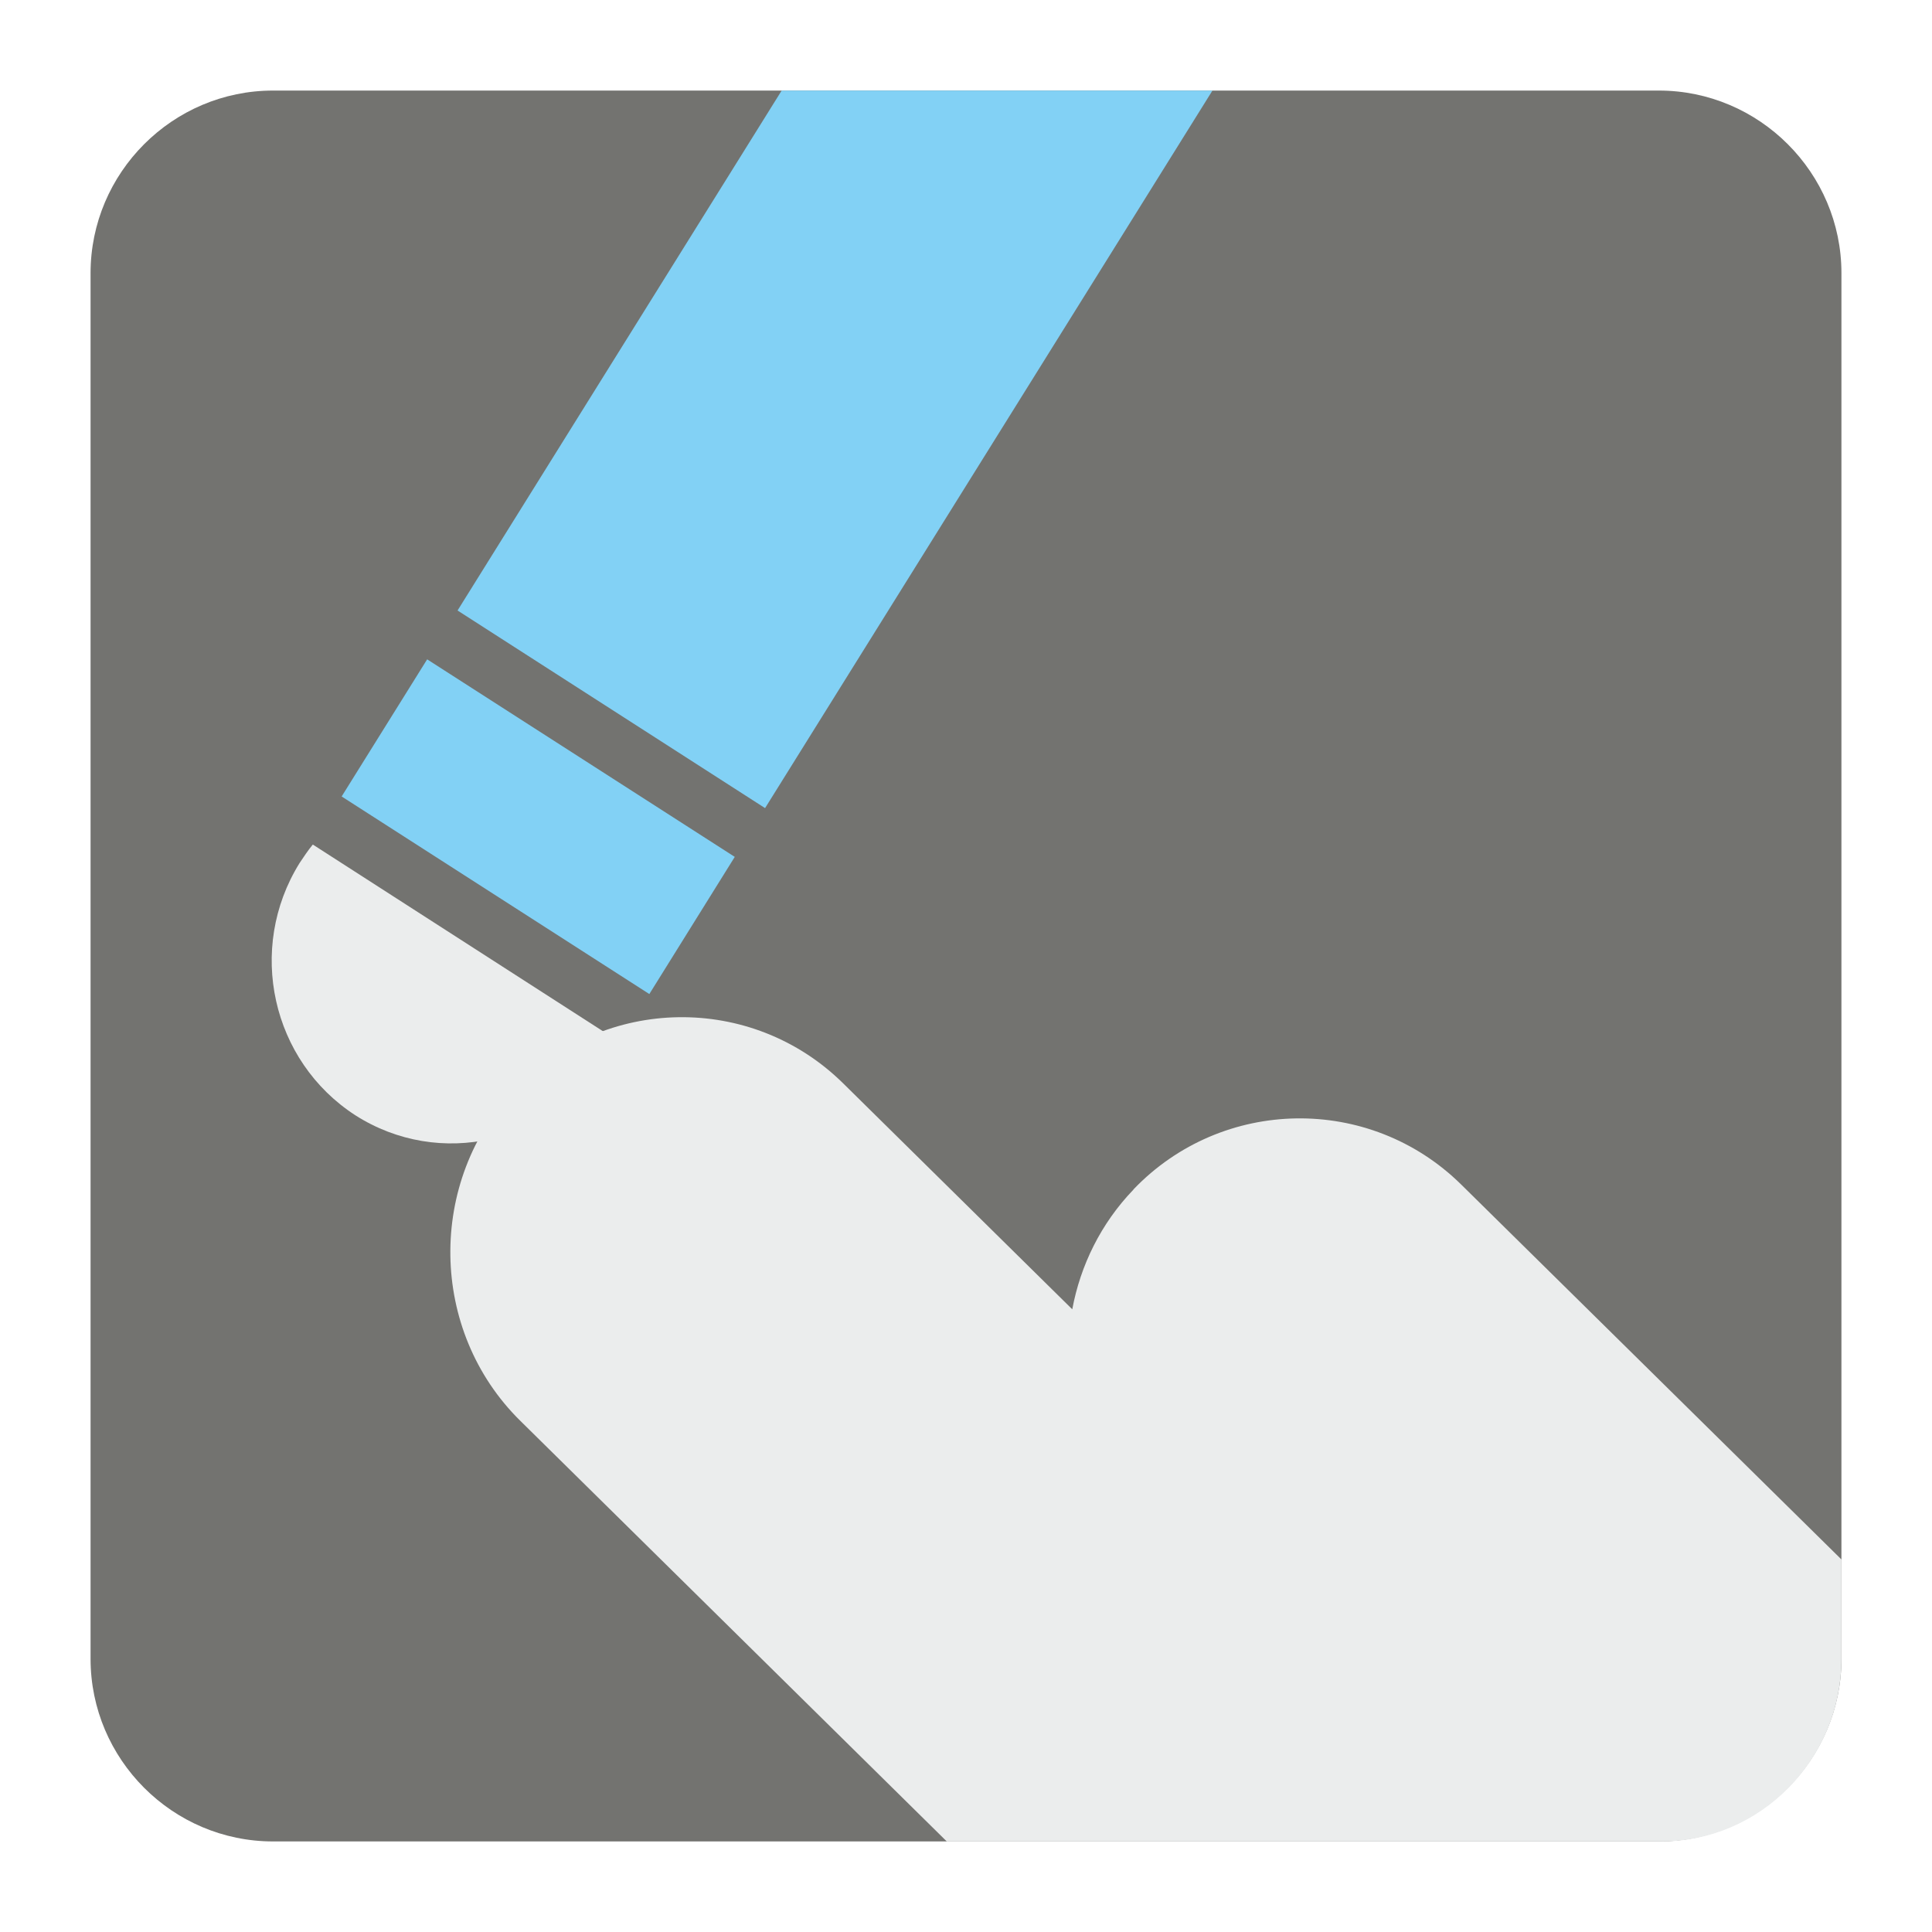
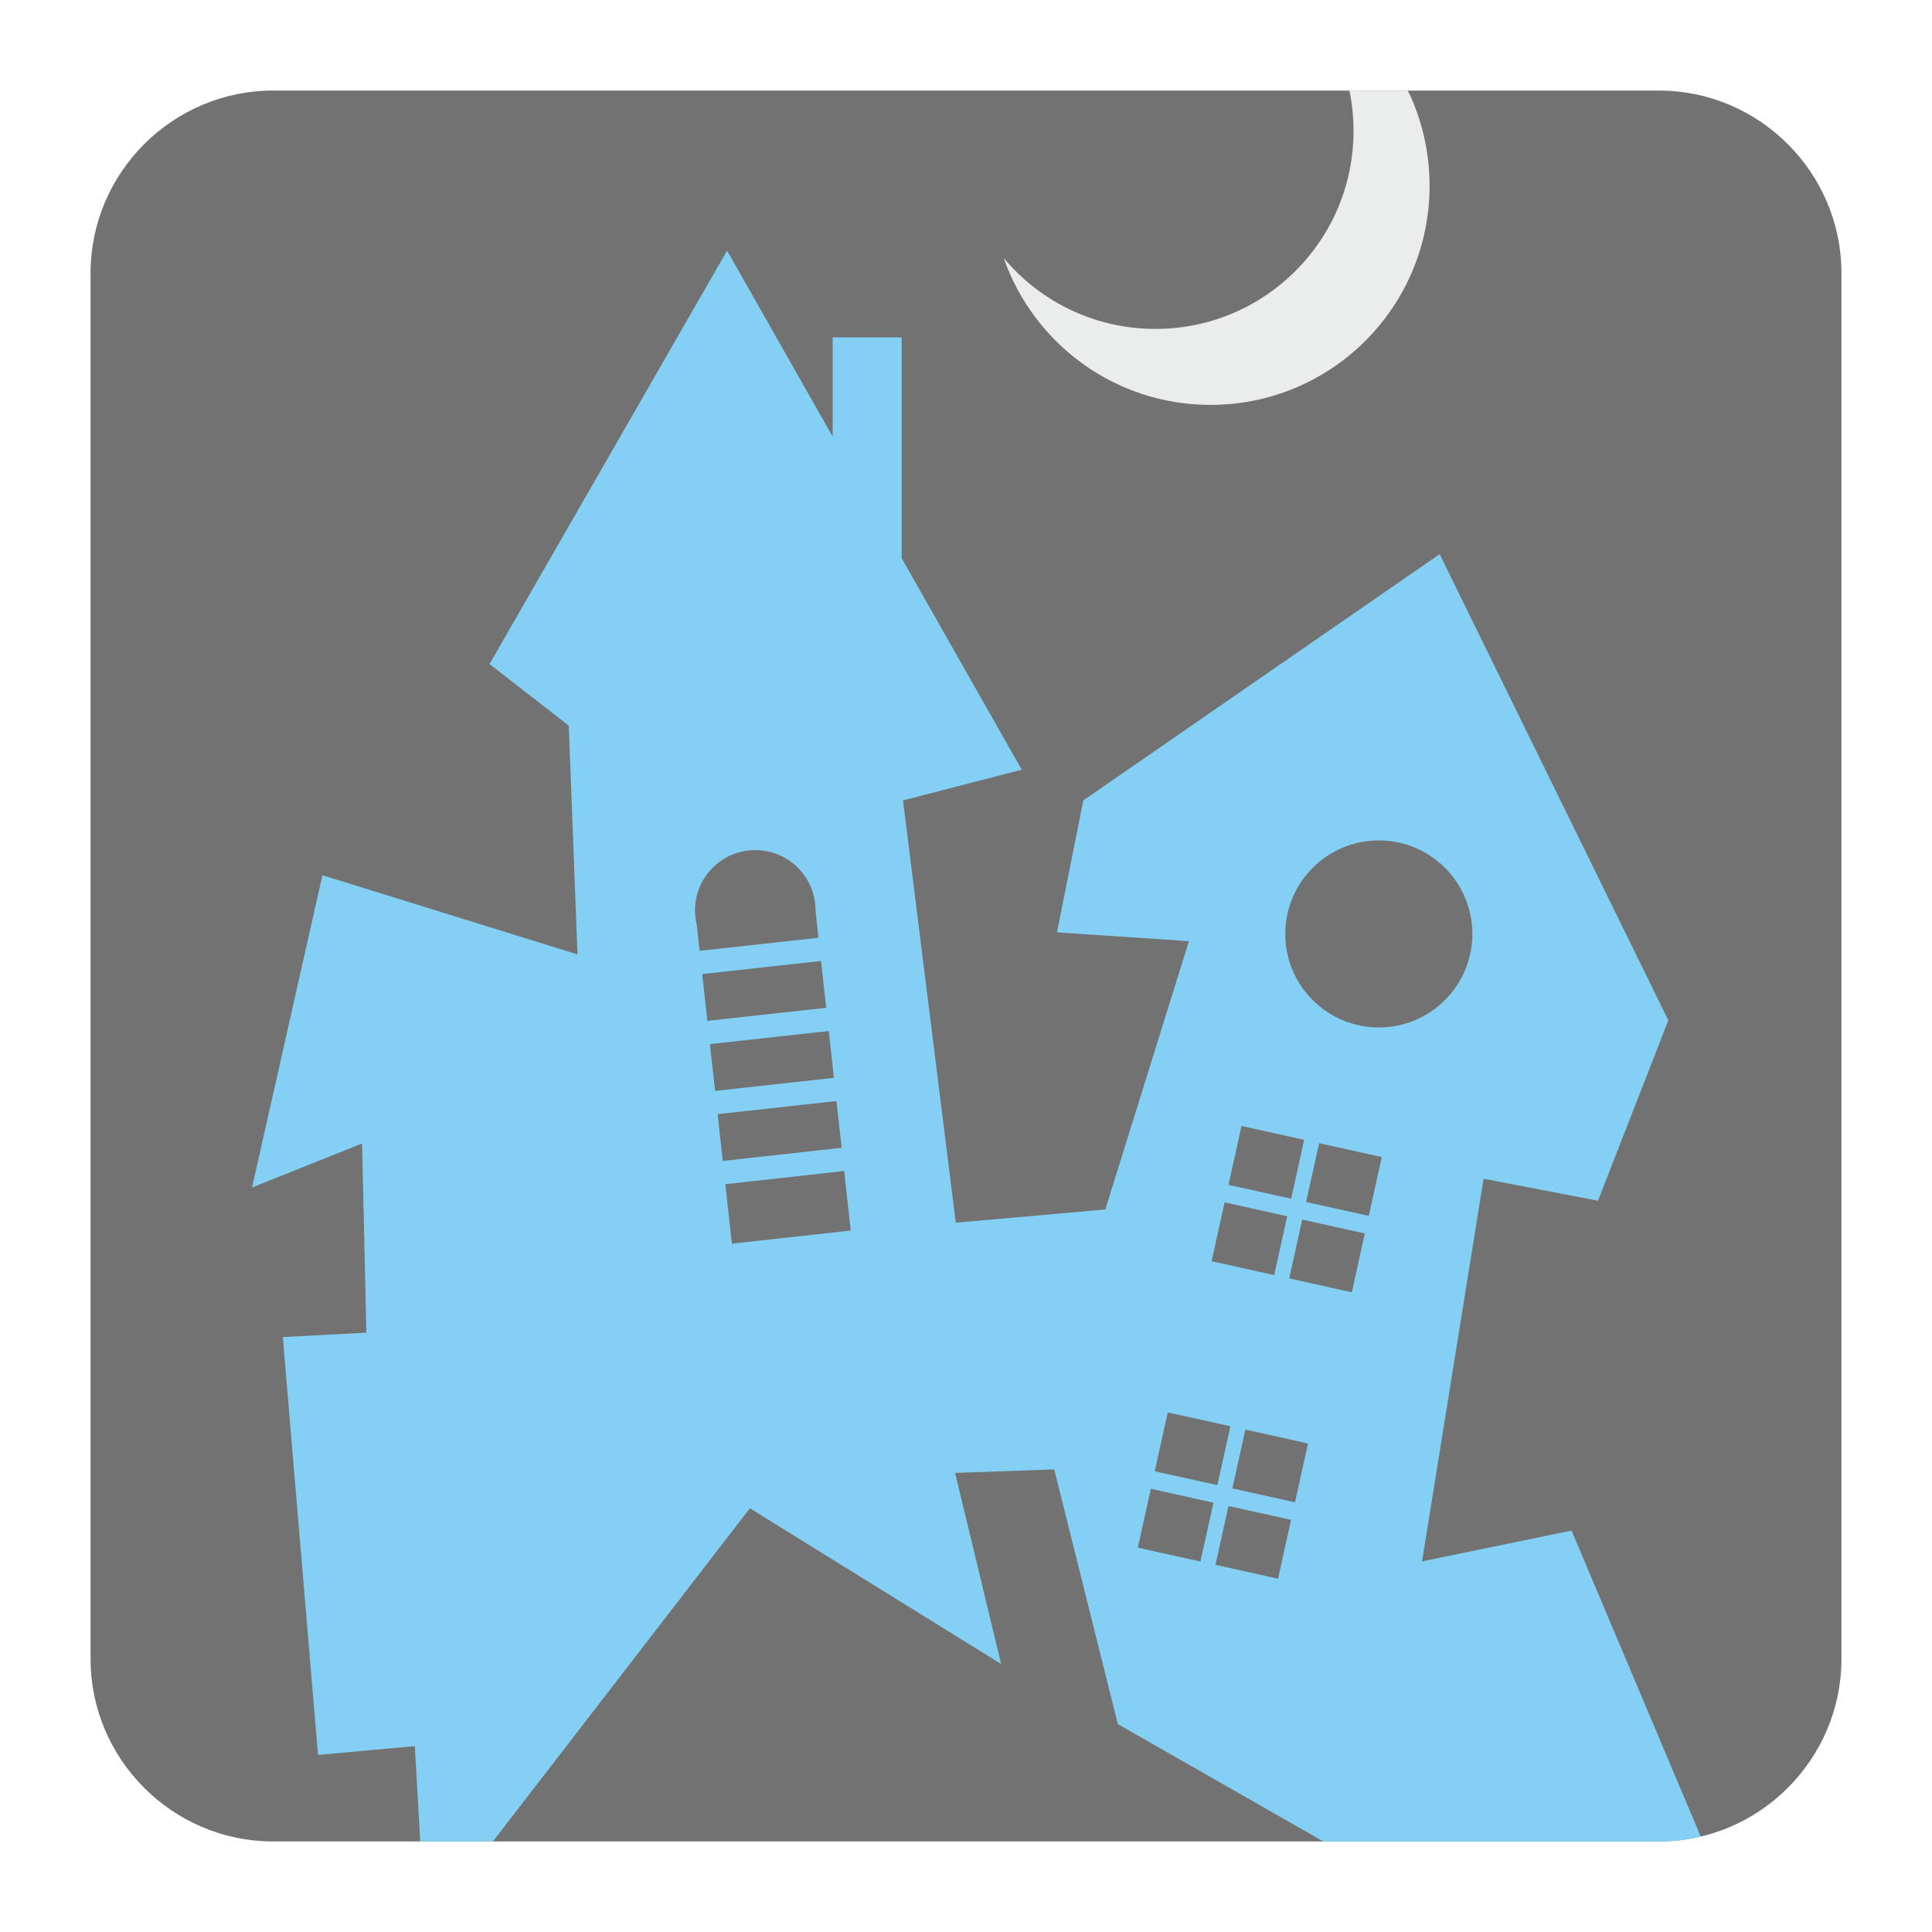
<svg xmlns="http://www.w3.org/2000/svg" version="1.1" x="0px" y="0px" width="128" height="128" viewBox="0, 0, 128, 128">
  <g id="Background">
    <rect x="0" y="0" width="128" height="128" fill="#000000" fill-opacity="0" />
  </g>
  <g id="Background">
-     <path d="M18.092,6 L109.903,6 C116.552,6 122,11.441 122,18.096 L122,109.902 C122,116.559 116.552,122 109.903,122 L18.092,122 C11.436,122 6,116.559 6,109.902 L6,18.096 C6,11.441 11.436,6 18.092,6" fill="#737370" />
-     <path d="M34.155,72.093 L34.168,72.093 C40.04,65.96 49.809,65.796 55.871,71.784 L71.041,86.745 C71.578,83.846 72.934,81.057 75.096,78.813 L75.096,78.801 C80.974,72.664 90.737,72.503 96.805,78.476 L122,103.318 L122,109.902 C122,116.559 116.635,122 110.083,122 L62.726,122 L34.472,94.133 C28.417,88.172 28.275,78.256 34.155,72.093" fill="#EBEDED" />
-     <path d="M40.706,68.809 C40.498,69.244 40.254,69.701 39.986,70.123 C36.468,75.777 29.106,77.438 23.545,73.892 C17.99,70.297 16.328,62.848 19.846,57.182 C20.119,56.772 20.406,56.341 20.724,55.953 z" fill="#EBEDED" />
-     <path d="M22.635,52.768 L43.02,65.858 L48.68,56.771 L28.3,43.683 z" fill="#82D1F5" />
-     <path d="M80.328,6 L50.688,53.539 L30.314,40.447 L51.787,6 z" fill="#82D1F5" />
+     <path d="M18.093,6 L109.907,6 C116.561,6 122,11.439 122,18.093 L122,109.907 C122,116.561 116.561,122 109.907,122 L18.093,122 C11.439,122 6,116.561 6,109.907 L6,18.093 C6,11.439 11.439,6 18.093,6" fill="#727272" />
+     <path d="M112.678,121.676 L104.12,101.404 L94.215,103.445 L98.292,78.094 L105.87,79.55 L110.532,67.602 L95.38,36.713 L71.772,53.03 L70.027,61.772 L78.769,62.355 L73.23,80.13 L63.323,81.007 L59.826,53.03 L67.694,50.994 L59.739,36.982 L59.739,22.354 L55.166,22.354 L55.166,28.926 L48.171,16.604 L32.433,43.996 L37.681,48.074 L38.261,63.233 L21.362,57.986 L16.699,78.674 L23.985,75.76 L24.276,88.291 L18.737,88.584 L21.07,116.268 L27.483,115.684 L27.843,122 L32.657,122 L49.682,99.928 L66.328,110.245 L63.278,97.585 L69.845,97.352 L74.06,114.226 L87.67,122 L109.907,122 C110.861,122 111.787,121.89 112.678,121.676" fill="#84D0F4" />
+     <path d="M54.035,60.388 L54.227,62.128 L46.349,62.995 L46.162,61.274 C46.12,61.105 46.088,60.936 46.07,60.752 C45.828,58.561 47.407,56.587 49.6,56.346 C51.793,56.104 53.765,57.684 54.006,59.88 C54.026,60.05 54.035,60.219 54.035,60.388 z M54.395,63.667 L54.738,66.768 L46.864,67.635 L46.523,64.535 z M54.907,68.307 L55.25,71.408 L47.377,72.275 L47.033,69.175 z M55.418,72.947 L55.761,76.043 L47.887,76.915 L47.544,73.815 z M55.93,77.582 L56.363,81.527 L48.49,82.396 L48.056,78.455 z" fill="#727272" />
+     <path d="M77.367,93.575 L81.518,94.493 L80.656,98.394 L76.504,97.476 z M81.39,99.776 L85.537,100.695 L84.674,104.595 L80.527,103.672 z M76.248,98.636 L80.395,99.557 L79.531,103.453 L75.384,102.536 z M82.51,94.713 L86.66,95.634 L85.797,99.53 L81.646,98.613 z" fill="#727272" />
+     <path d="M82.254,74.599 L86.404,75.518 L85.542,79.418 L81.39,78.5 z M86.277,80.802 L90.424,81.719 L89.56,85.619 L85.413,84.696 z M81.134,79.66 L85.281,80.582 L84.418,84.477 L80.272,83.56 z M87.397,75.737 L91.547,76.66 L90.685,80.554 L86.533,79.637 z" fill="#727272" />
+     <path d="M91.35,55.679 C94.772,55.679 97.548,58.456 97.548,61.877 C97.548,65.297 94.772,68.073 91.35,68.073 C87.93,68.073 85.154,65.297 85.154,61.877 C85.154,58.456 87.93,55.679 91.35,55.679" fill="#727272" />
+     <path d="M93.274,6 C94.2,7.909 94.713,10.05 94.713,12.316 C94.713,20.331 88.218,26.825 80.203,26.825 C73.865,26.825 68.479,22.765 66.502,17.102 C68.909,19.97 72.516,21.792 76.554,21.792 C83.802,21.792 89.675,15.92 89.675,8.676 C89.675,7.758 89.58,6.864 89.401,6 z" fill="#EBECEC" />
  </g>
  <defs />
</svg>
